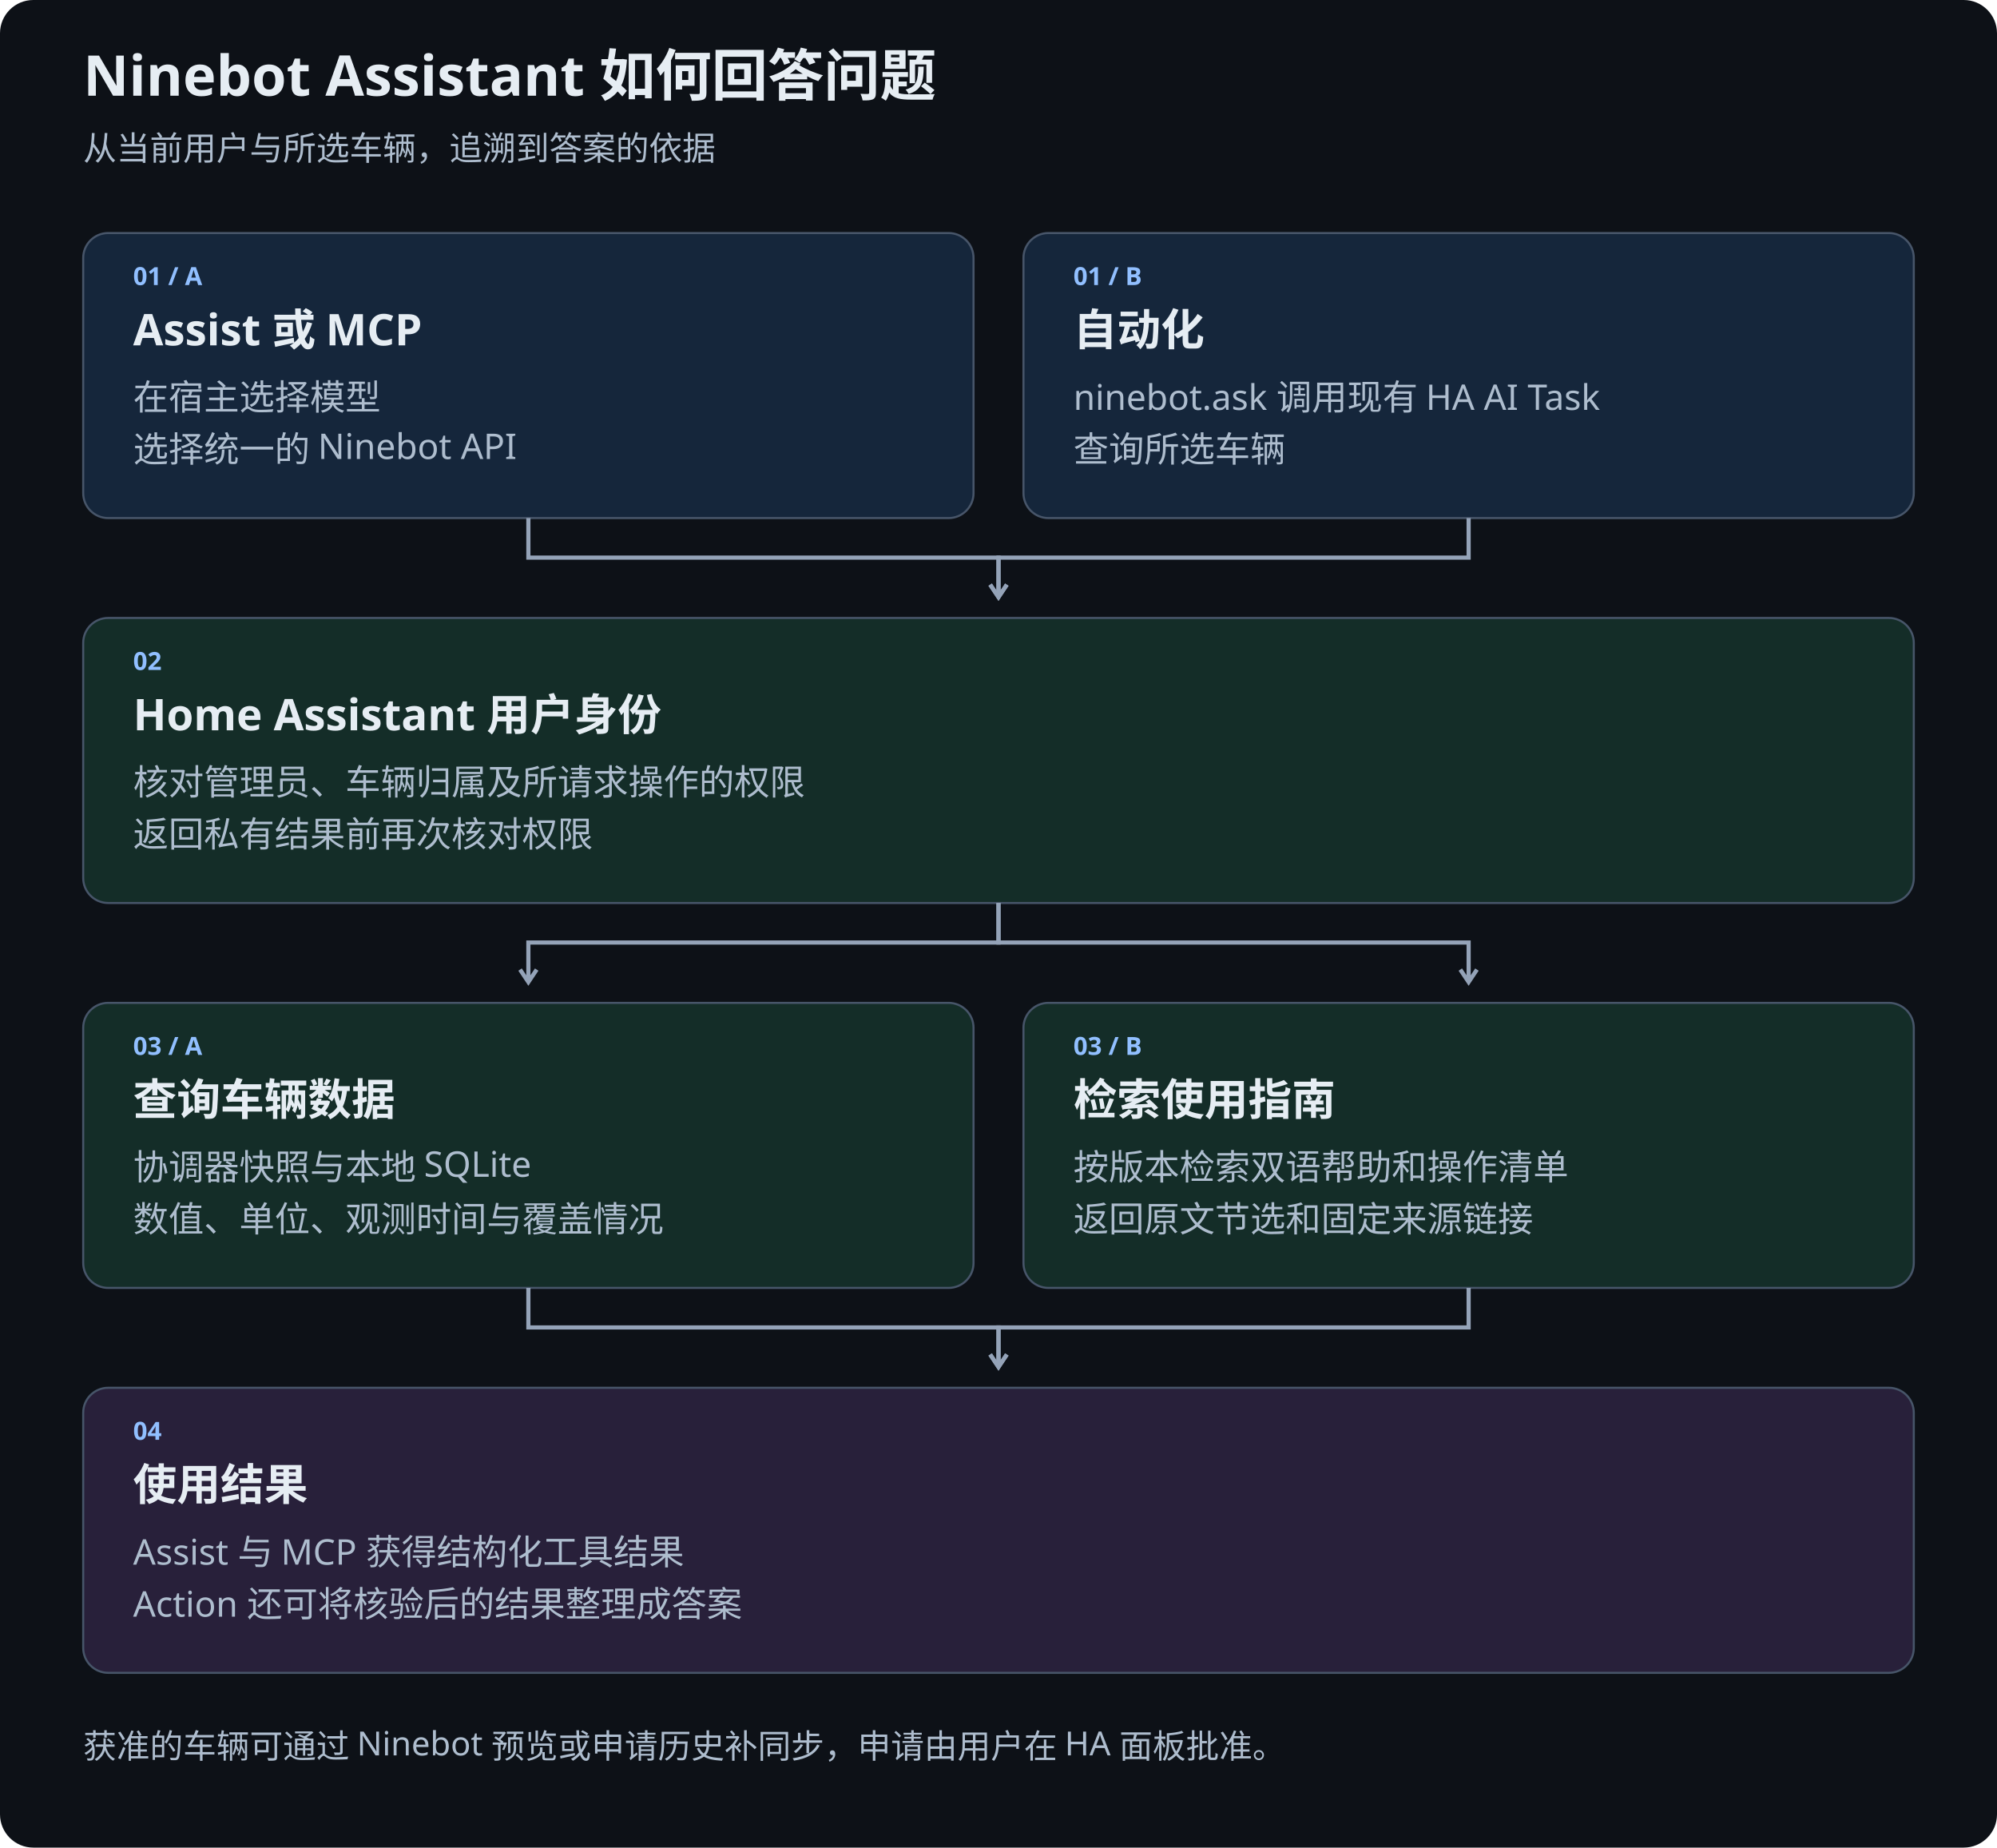
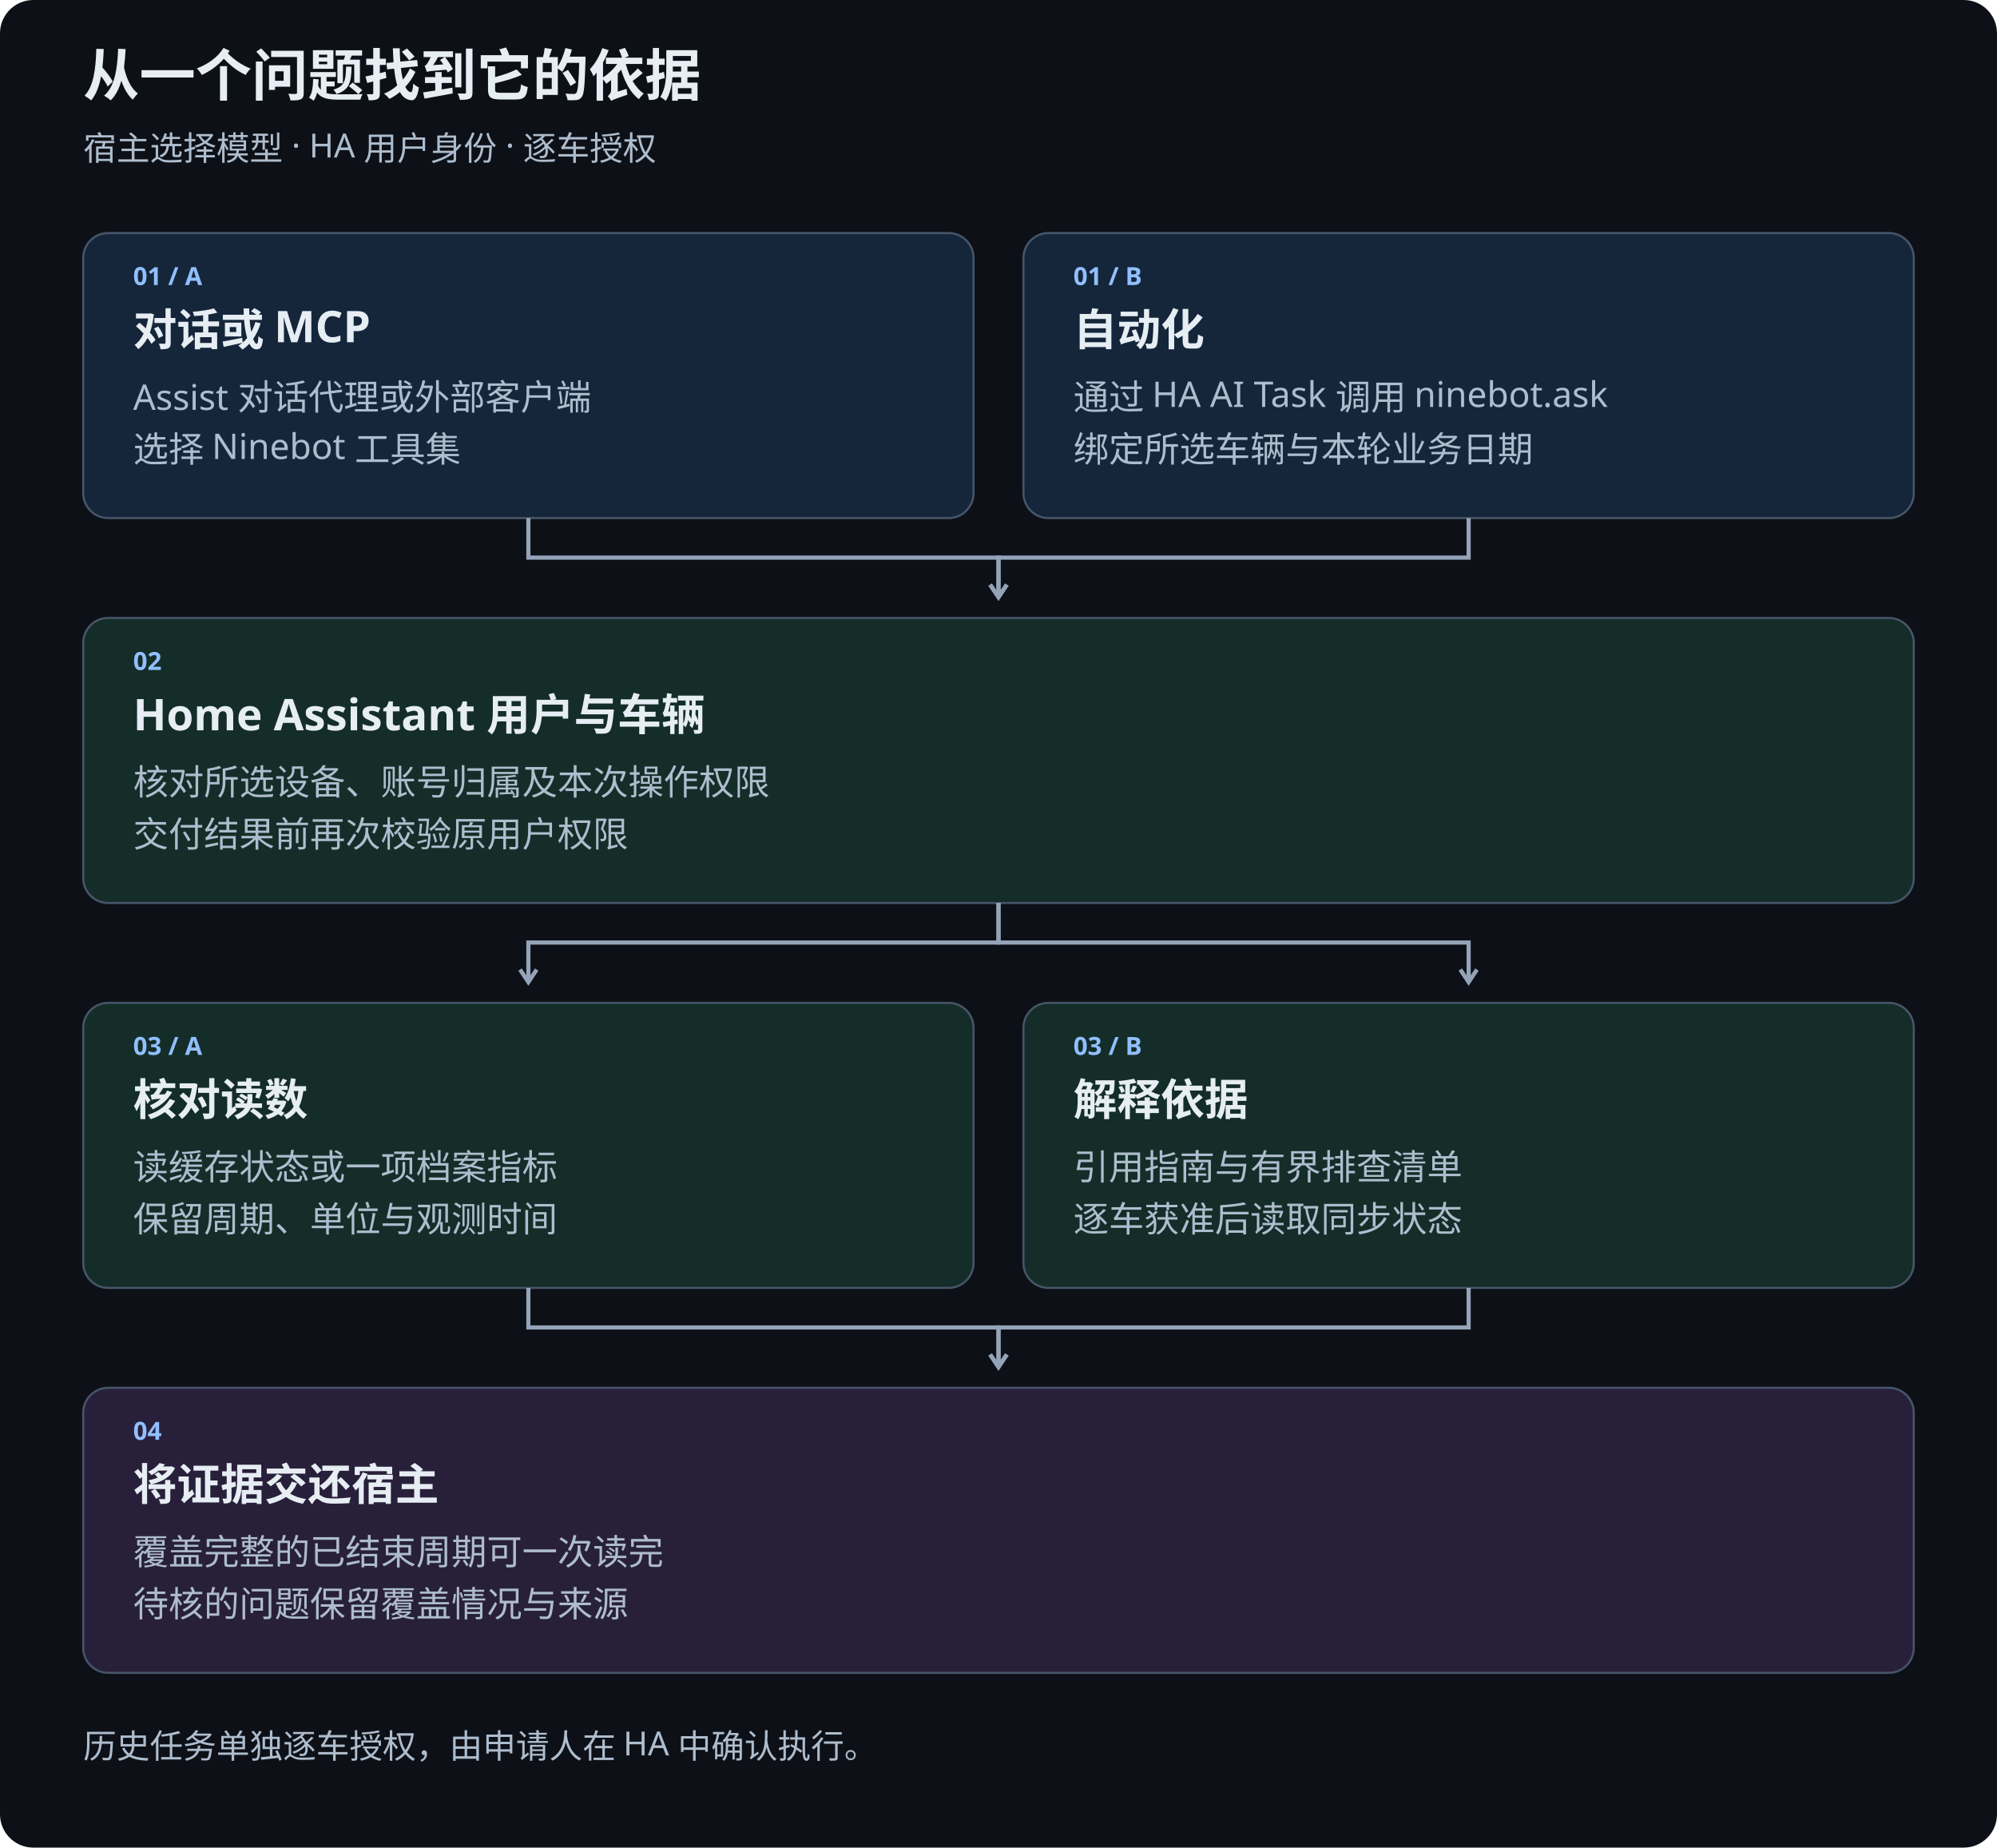
<svg xmlns="http://www.w3.org/2000/svg" width="960" height="888" viewBox="0 0 960 888" role="img" aria-labelledby="title desc" xml:lang="zh-Hans">
  <style>text {font-family: -apple-system, BlinkMacSystemFont, "Segoe UI", "Noto Sans", "PingFang SC", "Microsoft YaHei", sans-serif}</style>
  <rect width="960" height="888" rx="16" fill="#0d1117" />
-   <text x="40" y="46" font-size="27" font-weight="700" fill="#e6edf3">Ninebot Assistant 如何回答问题</text>
-   <text x="40" y="77" font-size="16" font-weight="400" fill="#aebdce">从当前用户与所选车辆，追溯到答案的依据</text>
+   <text x="40" y="46" font-size="27" font-weight="700" fill="#e6edf3">从一个问题找到它的依据</text>
+   <text x="40" y="77" font-size="16" font-weight="400" fill="#aebdce">宿主选择模型 · HA 用户身份 · 逐车授权</text>
  <rect x="40" y="112" width="428" height="137" rx="12" fill="#15263b" stroke="#475569" />
  <text x="64" y="137" font-size="12" font-weight="700" fill="#91bfff">01 / A</text>
-   <text x="64" y="166" font-size="21" font-weight="650" fill="#e6edf3">Assist 或 MCP</text>
-   <text x="64" y="197" font-size="17" font-weight="400" fill="#aebdce">在宿主选择模型</text>
-   <text x="64" y="222" font-size="17" font-weight="400" fill="#aebdce">选择统一的 Ninebot API</text>
+   <text x="64" y="166" font-size="21" font-weight="650" fill="#e6edf3">对话或 MCP</text>
+   <text x="64" y="197" font-size="17" font-weight="400" fill="#aebdce">Assist 对话代理或外部客户端</text>
+   <text x="64" y="222" font-size="17" font-weight="400" fill="#aebdce">选择 Ninebot 工具集</text>
  <rect x="492" y="112" width="428" height="137" rx="12" fill="#15263b" stroke="#475569" />
  <text x="516" y="137" font-size="12" font-weight="700" fill="#91bfff">01 / B</text>
  <text x="516" y="166" font-size="21" font-weight="650" fill="#e6edf3">自动化</text>
-   <text x="516" y="197" font-size="17" font-weight="400" fill="#aebdce">ninebot.ask 调用现有 HA AI Task</text>
-   <text x="516" y="222" font-size="17" font-weight="400" fill="#aebdce">查询所选车辆</text>
+   <text x="516" y="197" font-size="17" font-weight="400" fill="#aebdce">通过 HA AI Task 调用 ninebot.ask</text>
+   <text x="516" y="222" font-size="17" font-weight="400" fill="#aebdce">绑定所选车辆与本轮业务日期</text>
  <path d="M254 249 V268 H480 V287" fill="none" stroke="#94a3b8" stroke-width="2" />
  <path d="M476 281 L480 287 L484 281" fill="none" stroke="#94a3b8" stroke-width="2" />
  <path d="M706 249 V268 H480 V287" fill="none" stroke="#94a3b8" stroke-width="2" />
  <path d="M476 281 L480 287 L484 281" fill="none" stroke="#94a3b8" stroke-width="2" />
  <rect x="40" y="297" width="880" height="137" rx="12" fill="#142d28" stroke="#475569" />
  <text x="64" y="322" font-size="12" font-weight="700" fill="#91bfff">02</text>
-   <text x="64" y="351" font-size="21" font-weight="650" fill="#e6edf3">Home Assistant 用户身份</text>
-   <text x="64" y="382" font-size="17" font-weight="400" fill="#aebdce">核对管理员、车辆归属及所请求操作的权限</text>
-   <text x="64" y="407" font-size="17" font-weight="400" fill="#aebdce">返回私有结果前再次核对权限</text>
+   <text x="64" y="351" font-size="21" font-weight="650" fill="#e6edf3">Home Assistant 用户与车辆</text>
+   <text x="64" y="382" font-size="17" font-weight="400" fill="#aebdce">核对所选设备、账号归属及本次操作权限</text>
+   <text x="64" y="407" font-size="17" font-weight="400" fill="#aebdce">交付结果前再次校验原用户权限</text>
  <path d="M480 434 V453 H254 V472" fill="none" stroke="#94a3b8" stroke-width="2" />
  <path d="M250 466 L254 472 L258 466" fill="none" stroke="#94a3b8" stroke-width="2" />
  <path d="M480 434 V453 H706 V472" fill="none" stroke="#94a3b8" stroke-width="2" />
  <path d="M702 466 L706 472 L710 466" fill="none" stroke="#94a3b8" stroke-width="2" />
  <rect x="40" y="482" width="428" height="137" rx="12" fill="#142d28" stroke="#475569" />
  <text x="64" y="507" font-size="12" font-weight="700" fill="#91bfff">03 / A</text>
-   <text x="64" y="536" font-size="21" font-weight="650" fill="#e6edf3">查询车辆数据</text>
-   <text x="64" y="567" font-size="17" font-weight="400" fill="#aebdce">协调器快照与本地 SQLite</text>
-   <text x="64" y="592" font-size="17" font-weight="400" fill="#aebdce">数值、单位、观测时间与覆盖情况</text>
+   <text x="64" y="536" font-size="21" font-weight="650" fill="#e6edf3">核对读数</text>
+   <text x="64" y="567" font-size="17" font-weight="400" fill="#aebdce">读缓存状态或一项档案指标</text>
+   <text x="64" y="592" font-size="17" font-weight="400" fill="#aebdce">保留周期、单位与观测时间</text>
  <rect x="492" y="482" width="428" height="137" rx="12" fill="#142d28" stroke="#475569" />
  <text x="516" y="507" font-size="12" font-weight="700" fill="#91bfff">03 / B</text>
-   <text x="516" y="536" font-size="21" font-weight="650" fill="#e6edf3">检索使用指南</text>
-   <text x="516" y="567" font-size="17" font-weight="400" fill="#aebdce">按版本检索双语帮助和操作清单</text>
-   <text x="516" y="592" font-size="17" font-weight="400" fill="#aebdce">返回原文节选和固定来源链接</text>
+   <text x="516" y="536" font-size="21" font-weight="650" fill="#e6edf3">解释依据</text>
+   <text x="516" y="567" font-size="17" font-weight="400" fill="#aebdce">引用指南与有界排查清单</text>
+   <text x="516" y="592" font-size="17" font-weight="400" fill="#aebdce">逐车获准后读取同步状态</text>
  <path d="M254 619 V638 H480 V657" fill="none" stroke="#94a3b8" stroke-width="2" />
  <path d="M476 651 L480 657 L484 651" fill="none" stroke="#94a3b8" stroke-width="2" />
  <path d="M706 619 V638 H480 V657" fill="none" stroke="#94a3b8" stroke-width="2" />
  <path d="M476 651 L480 657 L484 651" fill="none" stroke="#94a3b8" stroke-width="2" />
  <rect x="40" y="667" width="880" height="137" rx="12" fill="#28203a" stroke="#475569" />
  <text x="64" y="692" font-size="12" font-weight="700" fill="#91bfff">04</text>
-   <text x="64" y="721" font-size="21" font-weight="650" fill="#e6edf3">使用结果</text>
-   <text x="64" y="752" font-size="17" font-weight="400" fill="#aebdce">Assist 与 MCP 获得结构化工具结果</text>
-   <text x="64" y="777" font-size="17" font-weight="400" fill="#aebdce">Action 还可将核验后的结果整理成答案</text>
-   <text x="40" y="845" font-size="16" font-weight="400" fill="#aebdce">获准的车辆可通过 Ninebot 预览或申请历史补同步，申请由用户在 HA 面板批准。</text>
+   <text x="64" y="721" font-size="21" font-weight="650" fill="#e6edf3">将证据交还宿主</text>
+   <text x="64" y="752" font-size="17" font-weight="400" fill="#aebdce">覆盖完整的已结束周期可一次读完</text>
+   <text x="64" y="777" font-size="17" font-weight="400" fill="#aebdce">待核的问题保留覆盖情况与来源</text>
+   <text x="40" y="845" font-size="16" font-weight="400" fill="#aebdce">历史任务单独逐车授权，由申请人在 HA 中确认执行。</text>
</svg>
